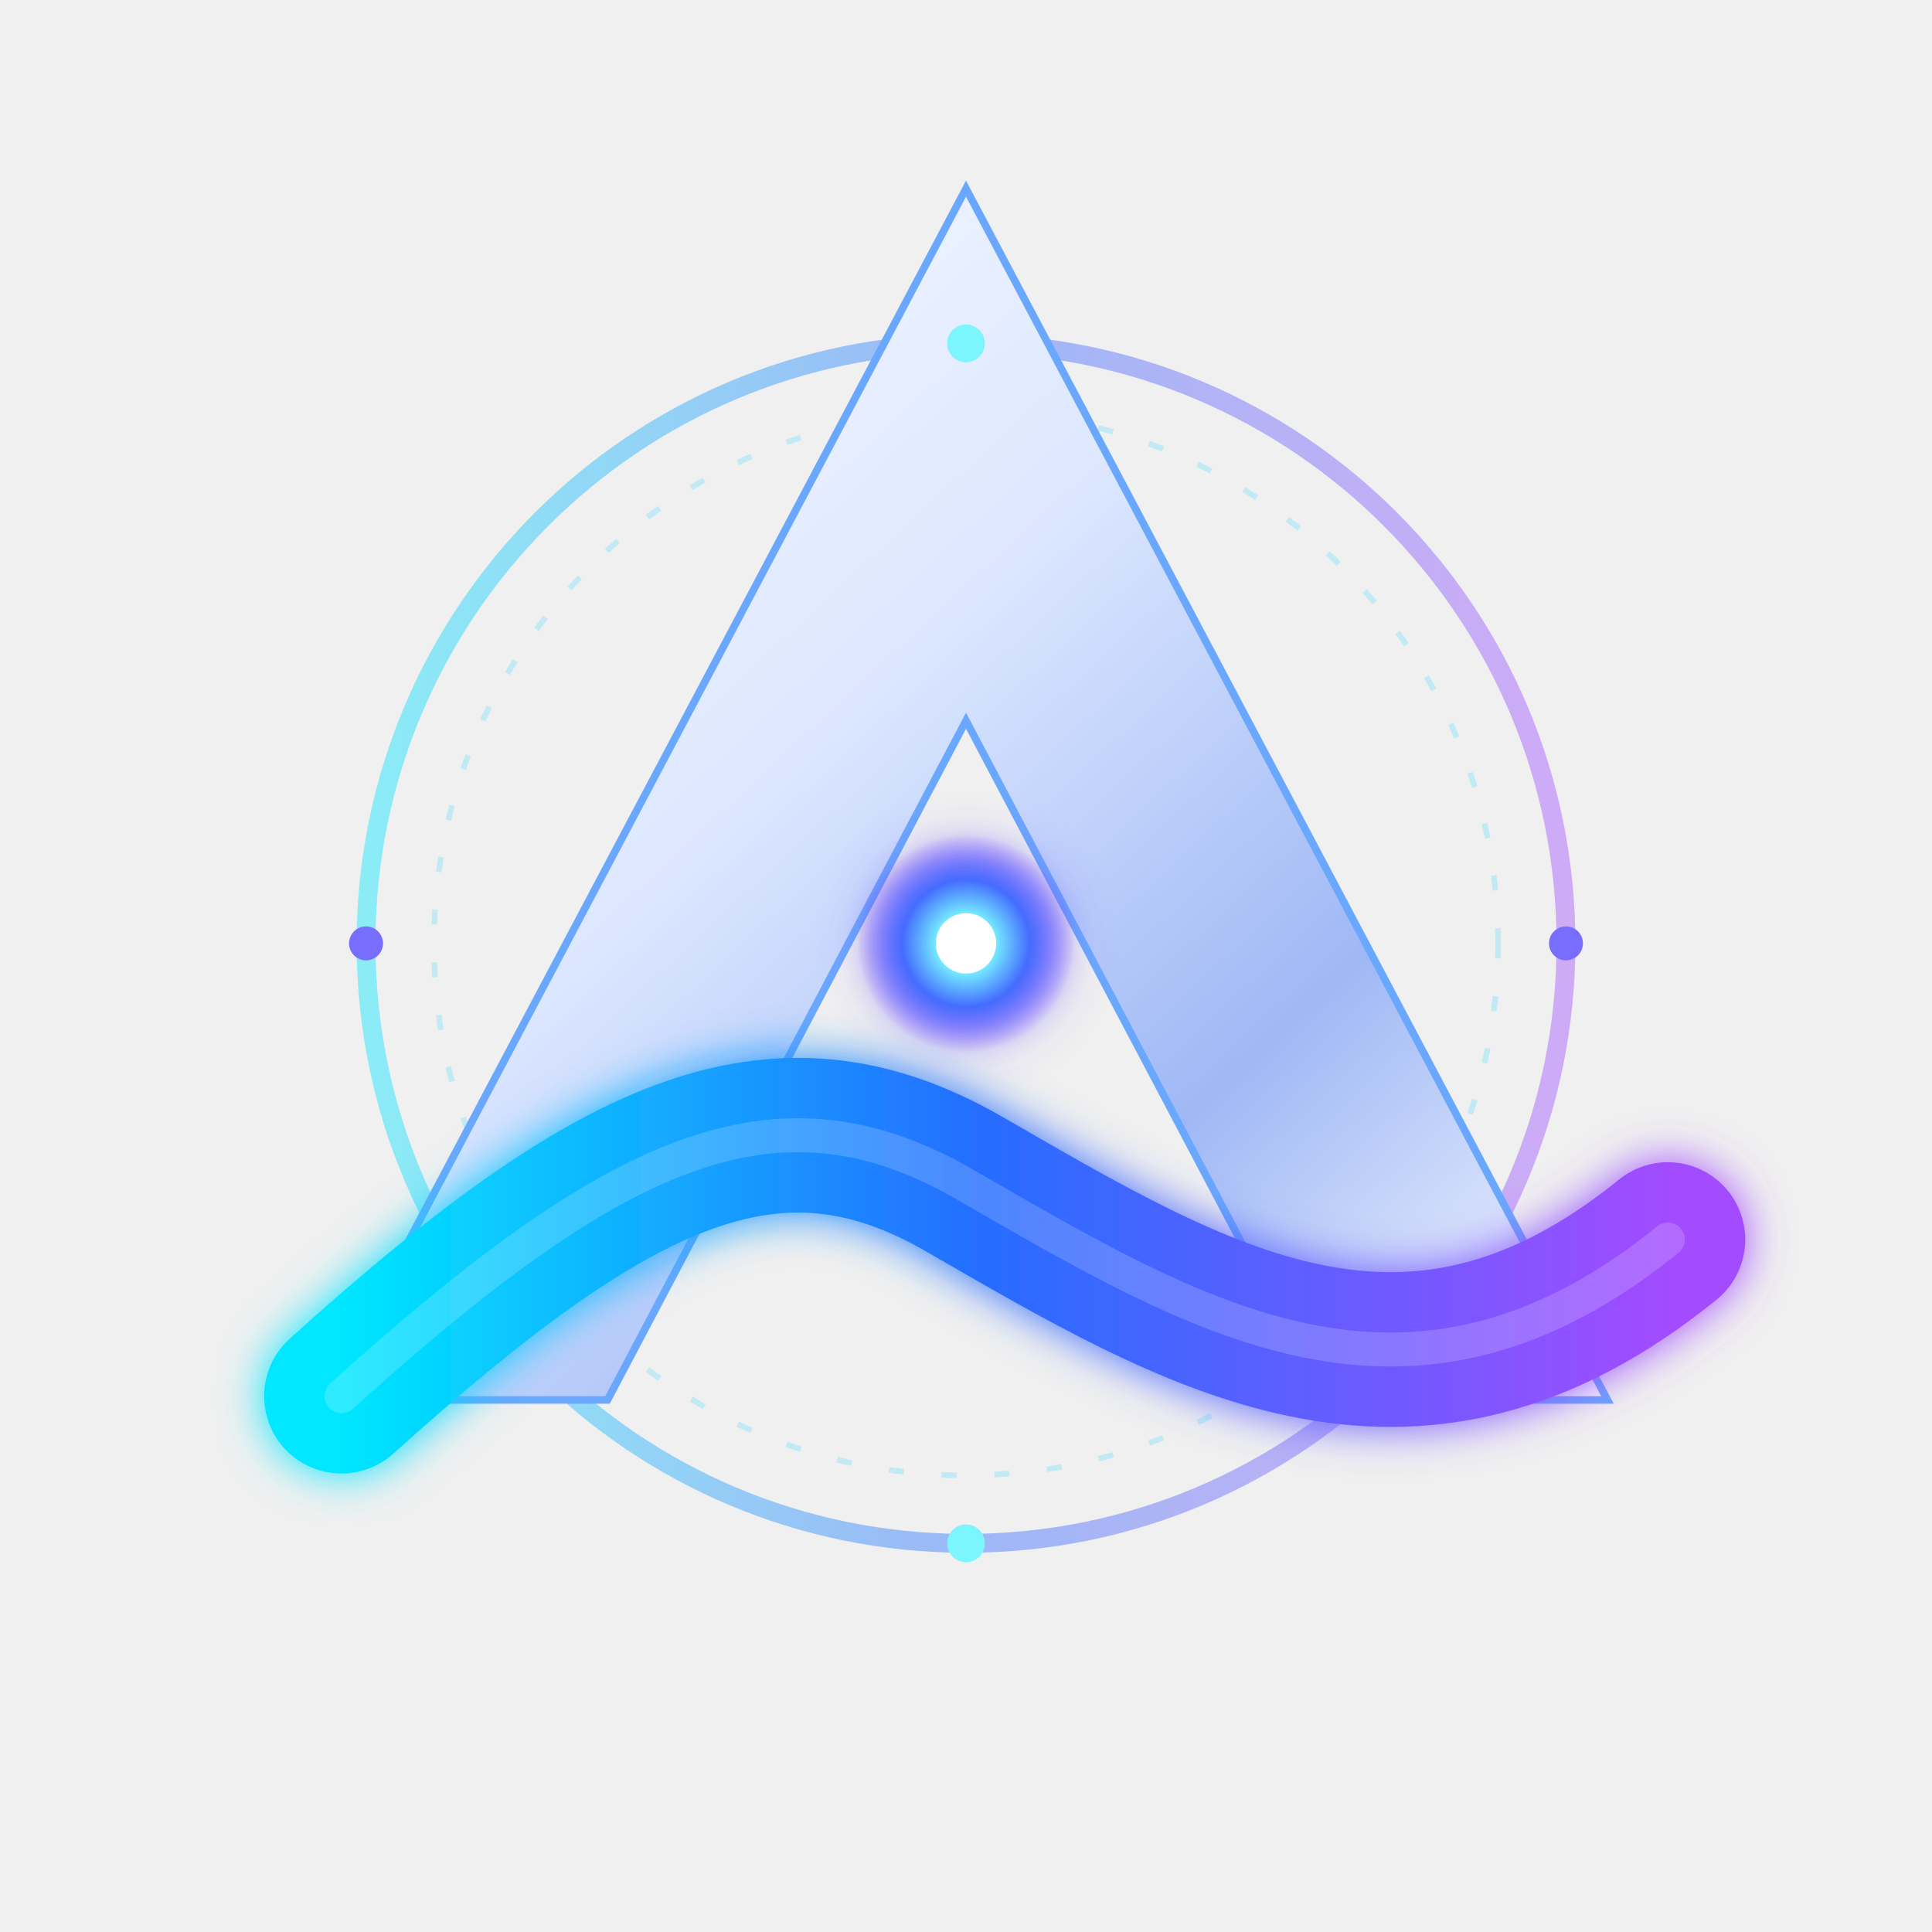
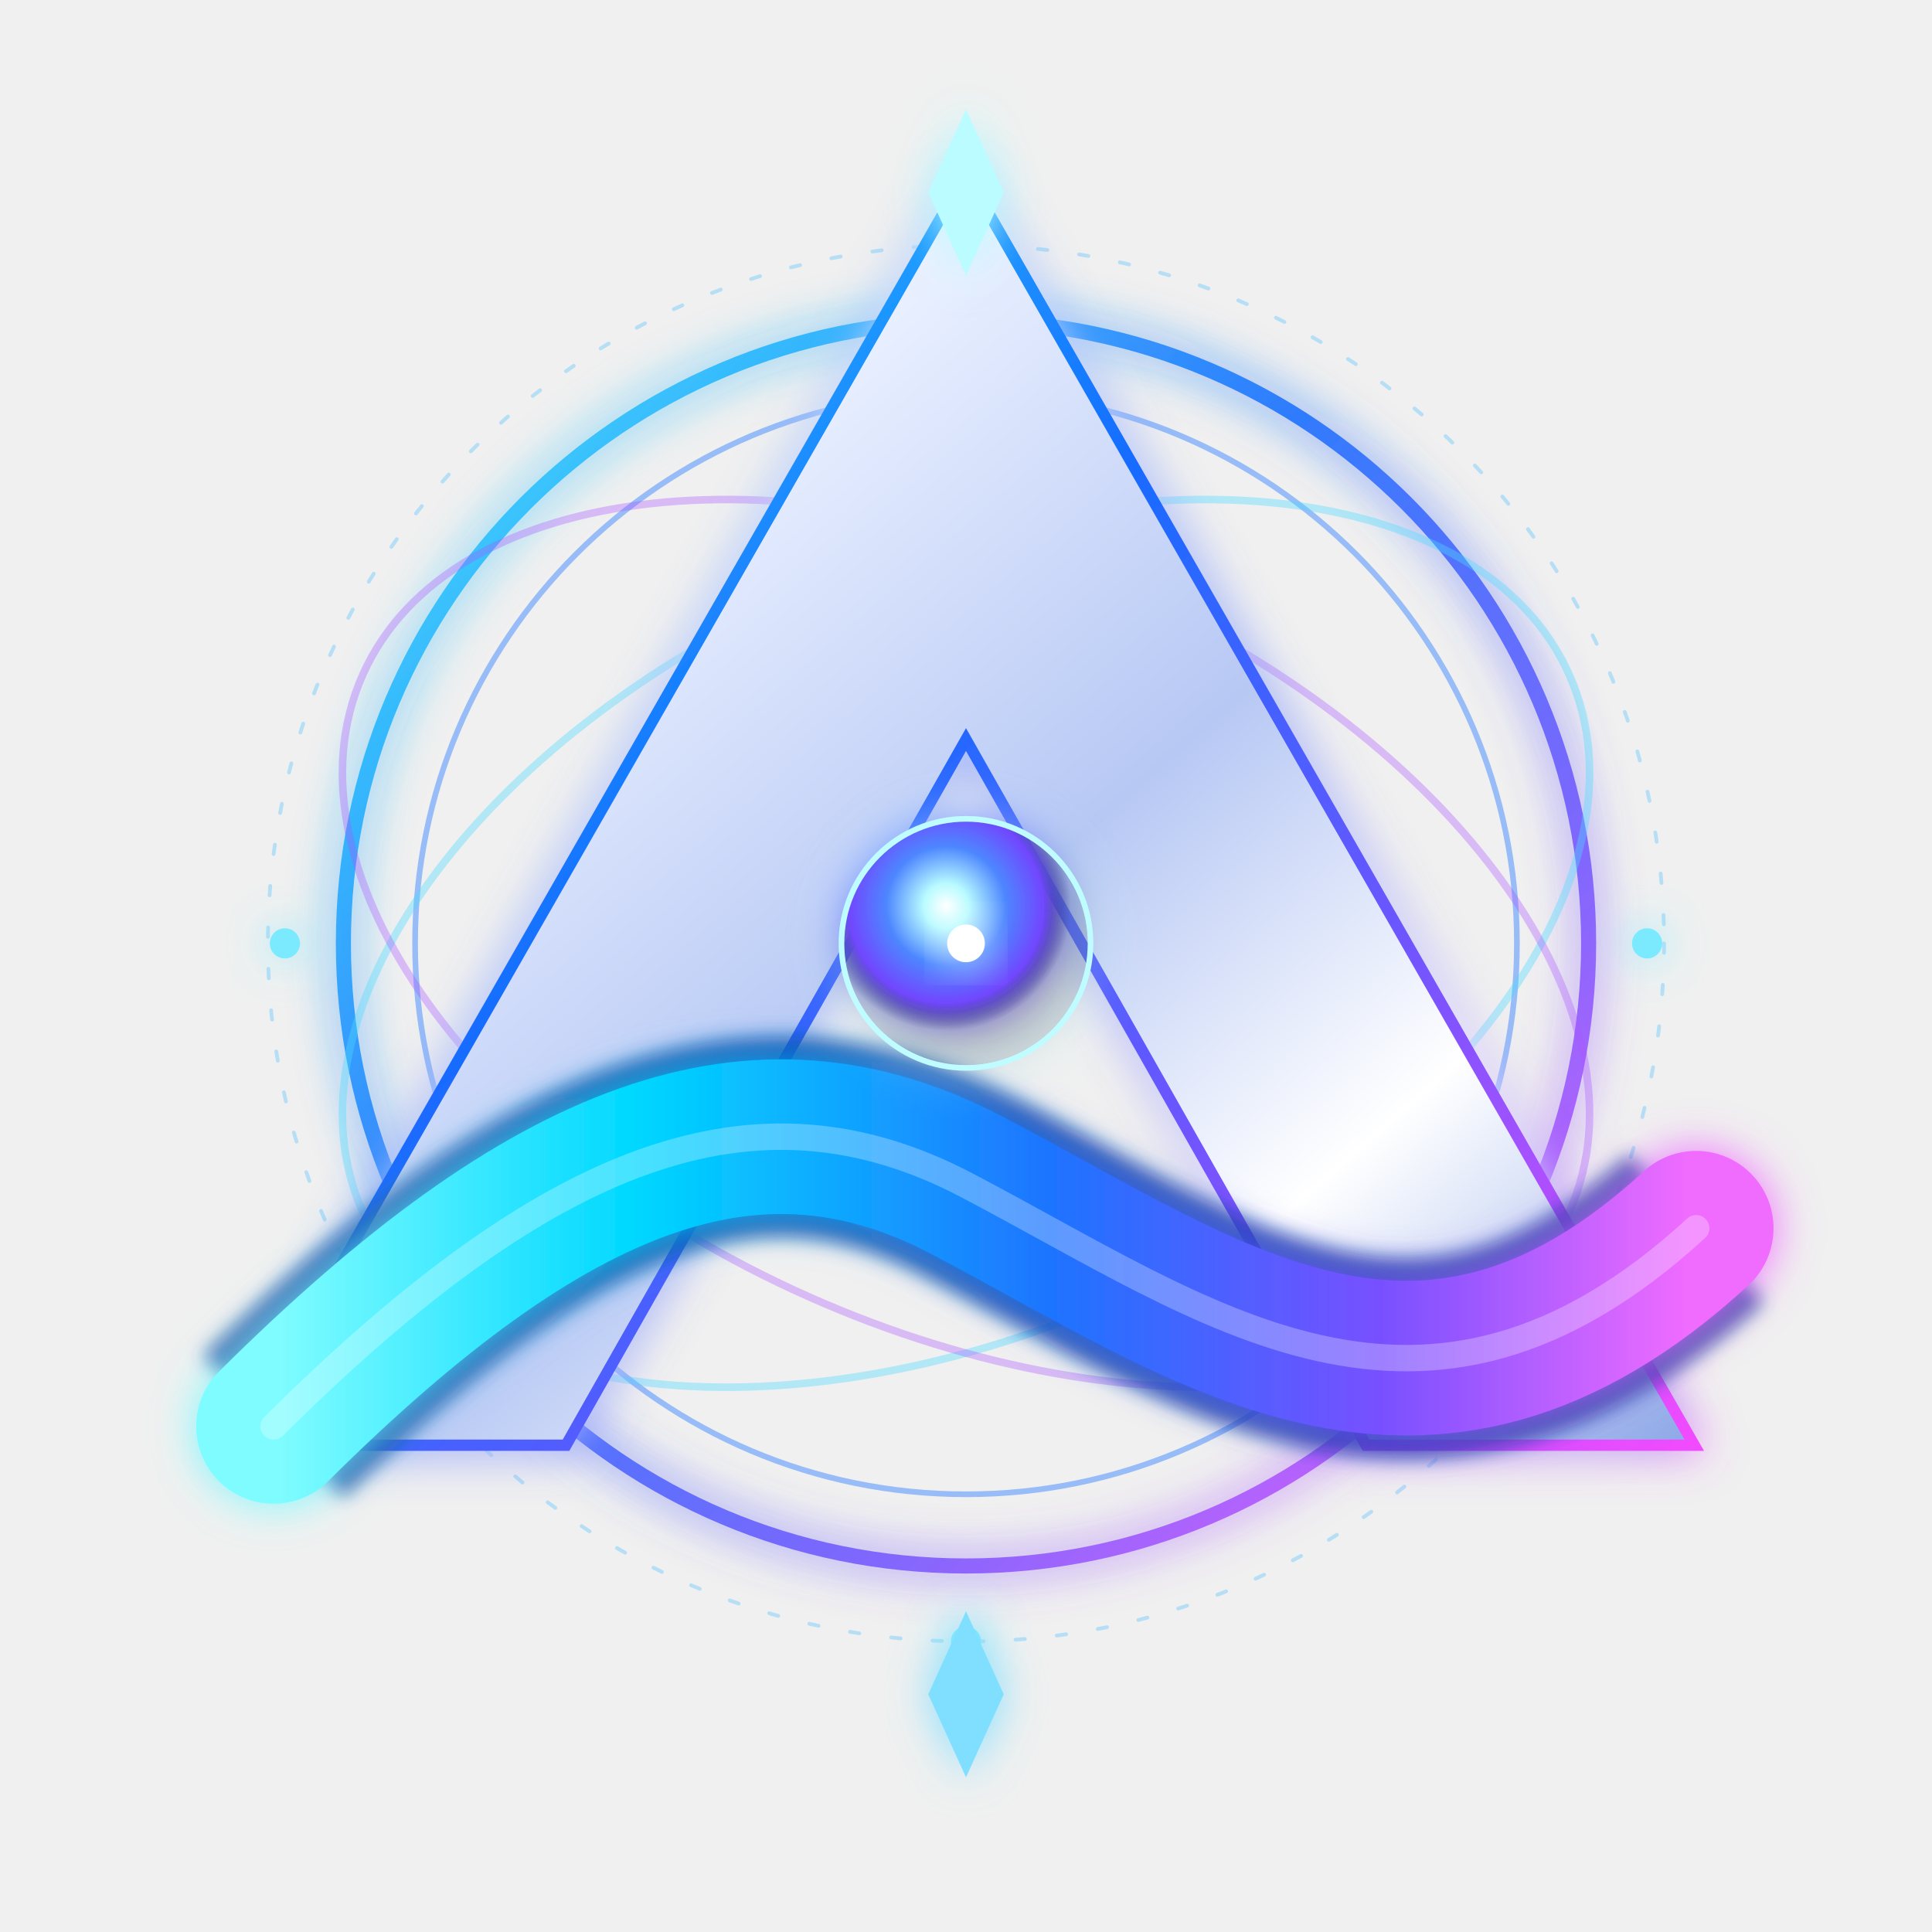
<svg xmlns="http://www.w3.org/2000/svg" viewBox="0 0 1024 1024" role="img" aria-labelledby="title desc">
  <defs>
    <linearGradient id="metal" x1="0" y1="0" x2="1" y2="1">
      <stop offset="0" stop-color="#ffffff" />
-       <stop offset="0.42" stop-color="#dce7ff" />
-       <stop offset="0.72" stop-color="#9fb8f5" />
-       <stop offset="1" stop-color="#ffffff" />
+       <stop offset=".28" stop-color="#e8efff" />
+       <stop offset=".55" stop-color="#b7c8f4" />
+       <stop offset=".77" stop-color="#ffffff" />
+       <stop offset="1" stop-color="#8da8e8" />
    </linearGradient>
-     <linearGradient id="quantum" x1="0" y1="0" x2="1" y2="0">
-       <stop offset="0" stop-color="#00e7ff" />
-       <stop offset="0.48" stop-color="#256dff" />
-       <stop offset="1" stop-color="#a24cff" />
+     <linearGradient id="edge" x1="0" y1="0" x2="1" y2="1">
+       <stop offset="0" stop-color="#25e7ff" />
+       <stop offset=".42" stop-color="#176cff" />
+       <stop offset=".72" stop-color="#7454ff" />
+       <stop offset="1" stop-color="#f14cff" />
    </linearGradient>
-     <radialGradient id="core" cx="50%" cy="50%" r="50%">
+     <linearGradient id="wave" x1="0" y1="0" x2="1" y2="0">
+       <stop offset="0" stop-color="#7efcff" />
+       <stop offset=".25" stop-color="#00d8ff" />
+       <stop offset=".55" stop-color="#1f73ff" />
+       <stop offset=".78" stop-color="#7750ff" />
+       <stop offset="1" stop-color="#f06cff" />
+     </linearGradient>
+     <radialGradient id="orb" cx=".42" cy=".35">
      <stop offset="0" stop-color="#ffffff" />
-       <stop offset="0.25" stop-color="#78f4ff" />
-       <stop offset="0.58" stop-color="#446cff" />
-       <stop offset="1" stop-color="#8d45ff" stop-opacity="0" />
+       <stop offset=".18" stop-color="#b8fbff" />
+       <stop offset=".48" stop-color="#4d86ff" />
+       <stop offset=".78" stop-color="#7147ff" />
+       <stop offset="1" stop-color="#0a163c" stop-opacity=".15" />
    </radialGradient>
-     <filter id="glow" x="-50%" y="-50%" width="200%" height="200%">
+     <filter id="glow" x="-60%" y="-60%" width="220%" height="220%">
      <feGaussianBlur stdDeviation="12" result="b" />
      <feMerge>
        <feMergeNode in="b" />
        <feMergeNode in="SourceGraphic" />
      </feMerge>
    </filter>
+     <filter id="soft" x="-50%" y="-50%" width="200%" height="200%">
+       <feGaussianBlur stdDeviation="5" />
+     </filter>
  </defs>
-   <circle cx="512" cy="500" r="318" fill="none" stroke="url(#quantum)" stroke-width="10" opacity="0.42" />
-   <circle cx="512" cy="500" r="282" fill="none" stroke="#67dfff" stroke-width="3" stroke-dasharray="8 20" opacity="0.34" />
-   <path d="M512 100 L172 742 H322 L512 382 L702 742 H852 Z" fill="url(#metal)" stroke="#6aa8ff" stroke-width="4" />
-   <path d="M181 740 C325 610 410 570 510 627 C635 699 747 768 884 657" fill="none" stroke="url(#quantum)" stroke-width="82" stroke-linecap="round" stroke-linejoin="round" filter="url(#glow)" />
-   <path d="M181 740 C325 610 410 570 510 627 C635 699 747 768 884 657" fill="none" stroke="#ffffff" stroke-opacity="0.18" stroke-width="18" stroke-linecap="round" />
-   <line x1="512" y1="208" x2="512" y2="854" stroke="#5feeff" stroke-width="6" opacity="0.52" filter="url(#glow)" />
-   <circle cx="512" cy="500" r="58" fill="url(#core)" filter="url(#glow)" />
-   <circle cx="512" cy="500" r="16" fill="#ffffff" />
-   <circle cx="512" cy="182" r="10" fill="#7cf5ff" />
-   <circle cx="830" cy="500" r="9" fill="#776dff" />
-   <circle cx="512" cy="818" r="10" fill="#7cf5ff" />
-   <circle cx="194" cy="500" r="9" fill="#776dff" />
+   <g fill="none" stroke-linecap="round">
+     <circle cx="512" cy="500" r="330" stroke="url(#edge)" stroke-width="8" opacity=".88" filter="url(#glow)" />
+     <circle cx="512" cy="500" r="292" stroke="#2a7dff" stroke-width="3" opacity=".45" />
+     <ellipse cx="512" cy="500" rx="350" ry="205" stroke="#4bd9ff" stroke-width="4" opacity=".38" transform="rotate(-24 512 500)" />
+     <ellipse cx="512" cy="500" rx="350" ry="205" stroke="#aa56ff" stroke-width="4" opacity=".34" transform="rotate(24 512 500)" />
+     <circle cx="512" cy="500" r="370" stroke="#4bbdff" stroke-width="2" stroke-dasharray="5 17" opacity=".35" />
+   </g>
+   <g fill="#76eaff" opacity=".95" filter="url(#glow)">
+     <circle cx="512" cy="130" r="8" />
+     <circle cx="873" cy="500" r="8" />
+     <circle cx="512" cy="870" r="8" />
+     <circle cx="151" cy="500" r="8" />
+   </g>
+   <path d="M512 92 L126 766 H300 L512 392 L724 766 H898 Z" fill="url(#metal)" stroke="url(#edge)" stroke-width="6" filter="url(#glow)" />
+   <path d="M145 756 C292 610 401 570 512 628 C640 695 754 784 899 651" fill="none" stroke="#073596" stroke-width="105" opacity=".8" filter="url(#soft)" />
+   <path d="M145 756 C292 610 401 570 512 628 C640 695 754 784 899 651" fill="none" stroke="url(#wave)" stroke-width="82" stroke-linecap="round" stroke-linejoin="round" filter="url(#glow)" />
+   <path d="M145 756 C292 610 401 570 512 628 C640 695 754 784 899 651" fill="none" stroke="#ffffff" stroke-opacity=".28" stroke-width="14" stroke-linecap="round" />
+   <line x1="512" y1="117" x2="512" y2="884" stroke="#68f7ff" stroke-width="5" opacity=".9" filter="url(#glow)" />
+   <circle cx="512" cy="500" r="66" fill="url(#orb)" stroke="#bffcff" stroke-width="3" filter="url(#glow)" />
+   <circle cx="512" cy="500" r="10" fill="#ffffff" filter="url(#glow)" />
+   <path d="M492 102 L512 58 L532 102 L512 146 Z" fill="#bafcff" filter="url(#glow)" />
+   <path d="M492 898 L512 942 L532 898 L512 854 Z" fill="#80dfff" filter="url(#glow)" />
</svg>
